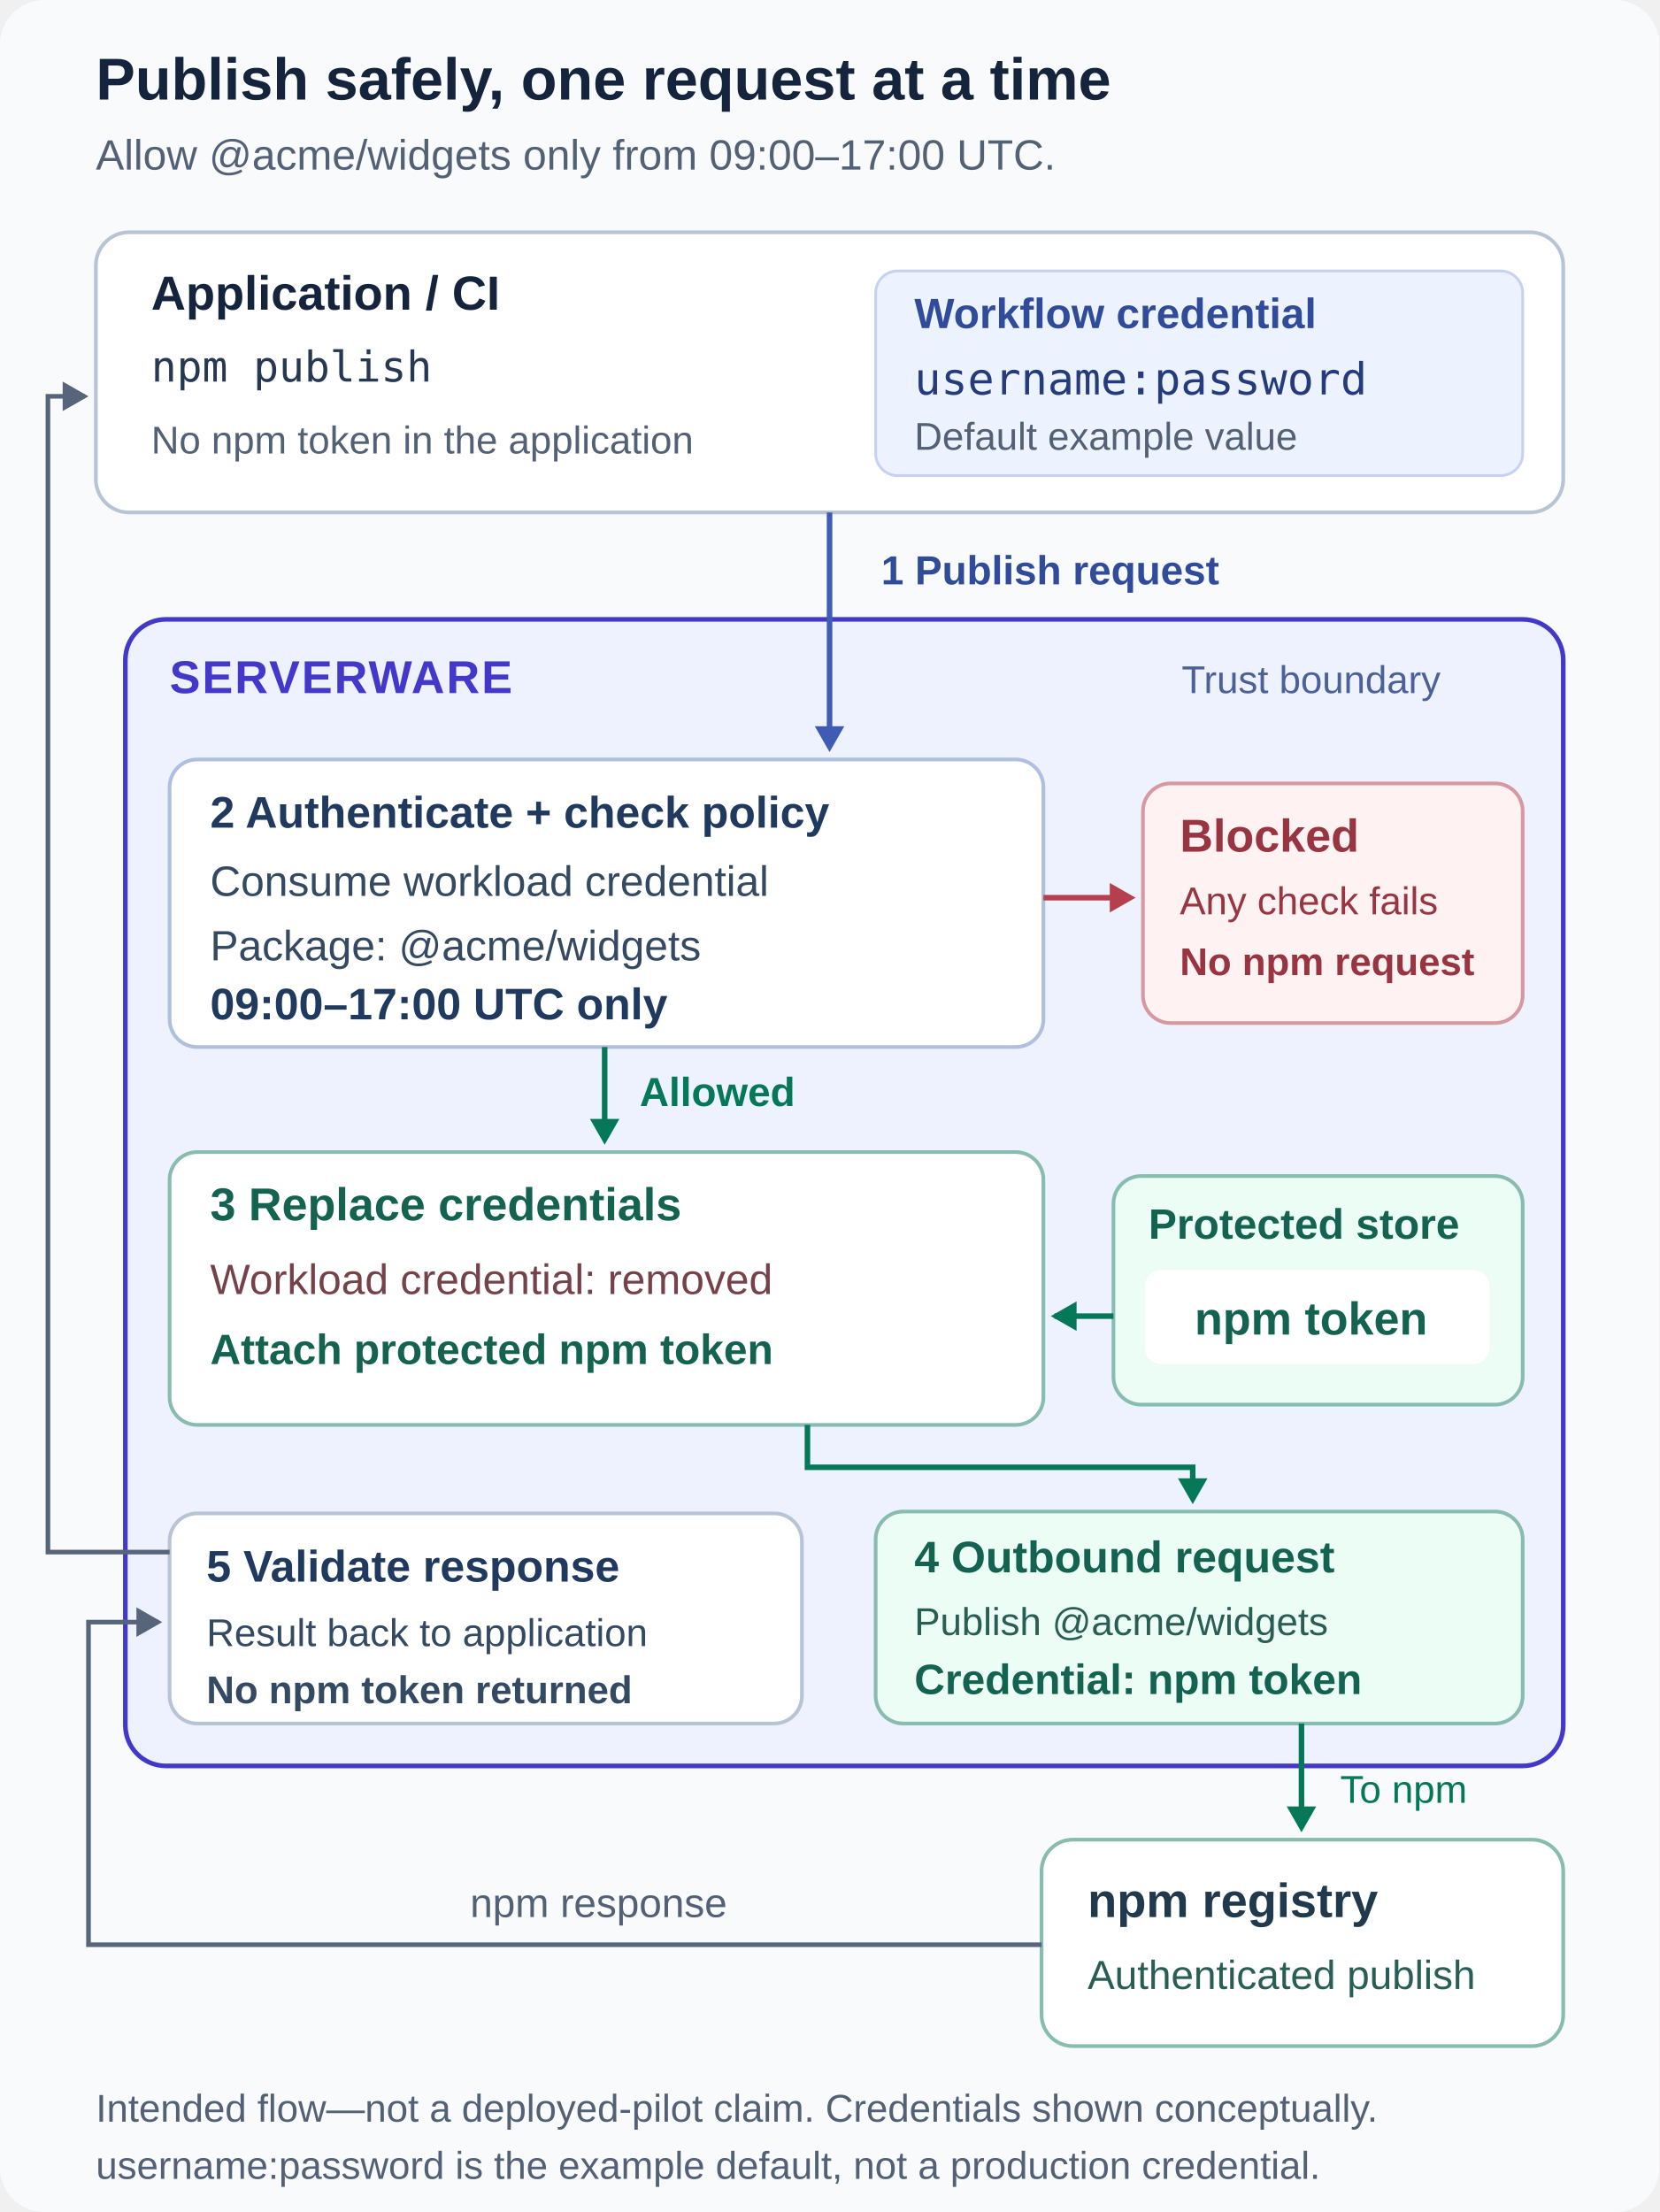
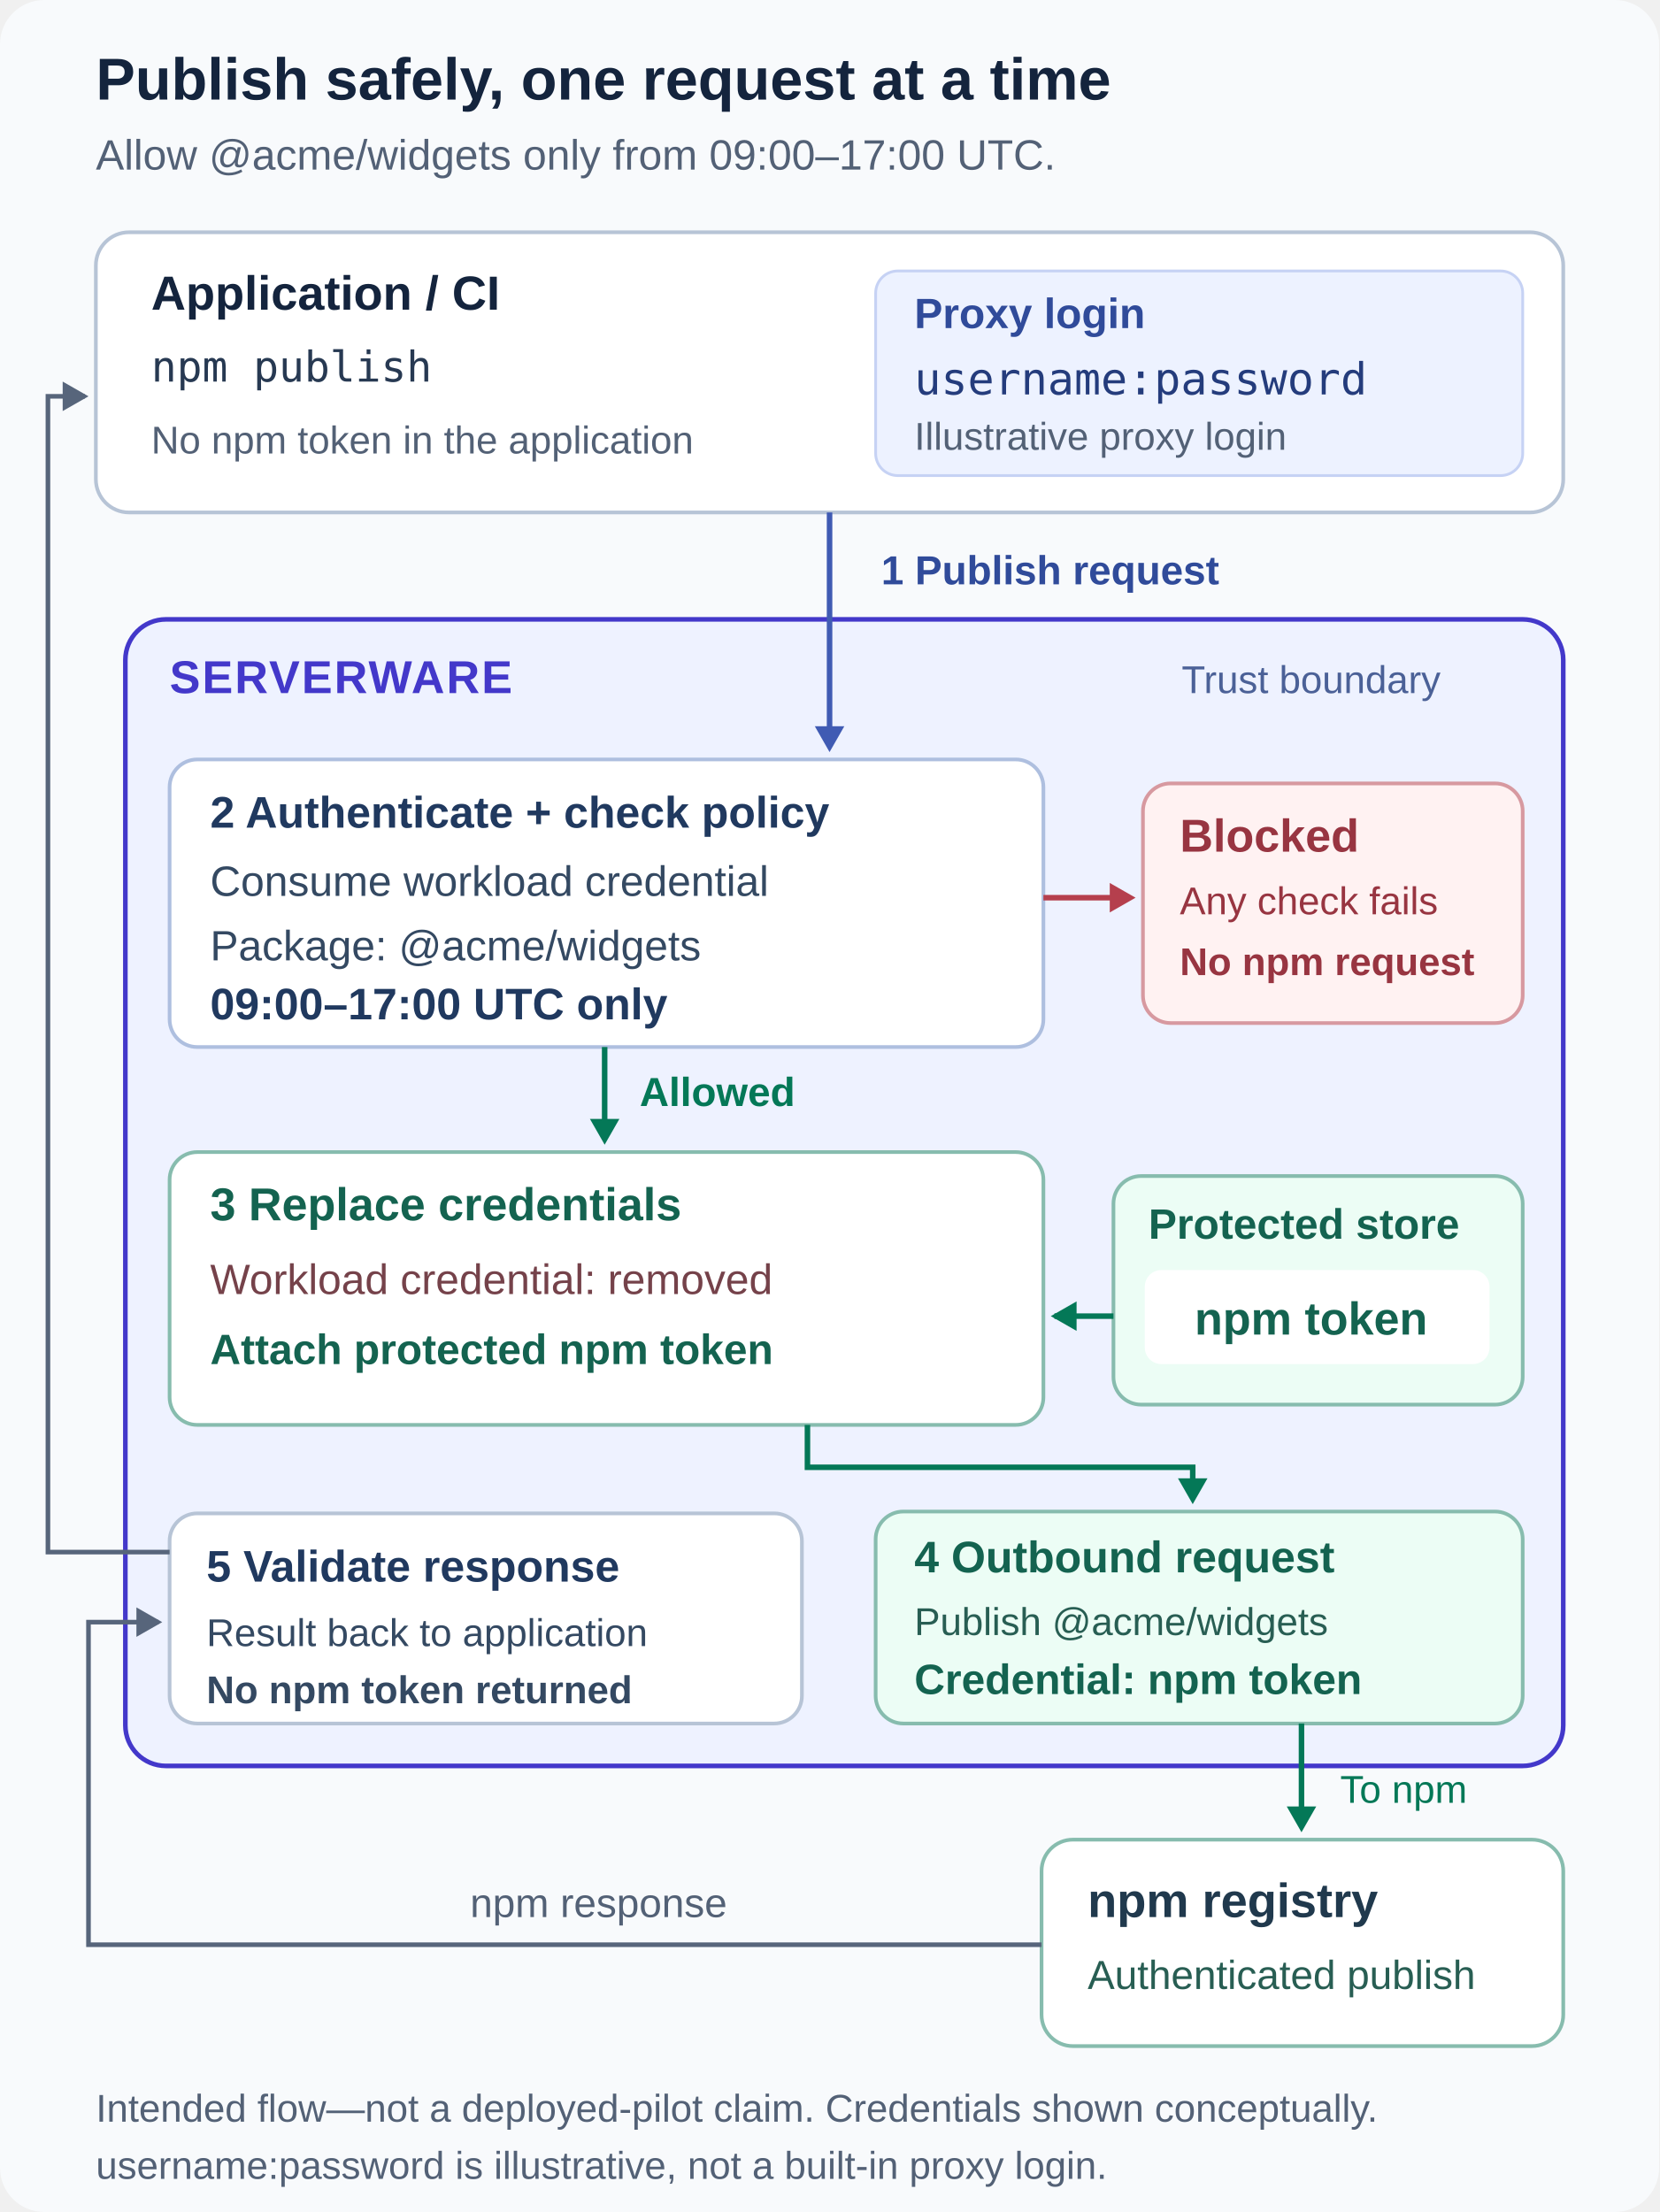
<svg xmlns="http://www.w3.org/2000/svg" width="900" height="1200" viewBox="0 0 900 1200" role="img" aria-labelledby="title desc">
  <rect width="900" height="1200" rx="24" fill="#f8fafc" />
  <g font-family="Arial, Helvetica, sans-serif">
    <text x="52" y="54" fill="#14243d" font-size="32" font-weight="700">Publish safely, one request at a time</text>
    <text x="52" y="92" fill="#536176" font-size="23">Allow @acme/widgets only from 09:00–17:00 UTC.</text>
    <rect x="52" y="126" width="796" height="152" rx="18" fill="#ffffff" stroke="#b7c4d6" stroke-width="2" />
    <text x="82" y="168" fill="#14243d" font-size="26" font-weight="700">Application / CI</text>
    <text x="82" y="207" fill="#273952" font-family="monospace" font-size="23">npm publish</text>
    <text x="82" y="246" fill="#536176" font-size="21">No npm token in the application</text>
    <rect x="475" y="147" width="351" height="111" rx="12" fill="#edf2ff" stroke="#c6d2f4" stroke-width="1.5" />
-     <text x="496" y="178" fill="#304b9a" font-size="23" font-weight="700">Workflow credential</text>
+     <text x="496" y="178" fill="#304b9a" font-size="23" font-weight="700">Proxy login</text>
    <text x="496" y="214" fill="#243c7c" font-family="monospace" font-size="24">username:password</text>
-     <text x="496" y="244" fill="#536176" font-size="21">Default example value</text>
+     <text x="496" y="244" fill="#536176" font-size="21">Illustrative proxy login</text>
    <rect x="68" y="336" width="780" height="622" rx="22" fill="#eef2ff" stroke="#4338ca" stroke-width="2.5" />
    <text x="92" y="376" fill="#4338ca" font-size="25" font-weight="700" letter-spacing="1">SERVERWARE</text>
    <text x="641" y="376" fill="#4b6197" font-size="21">Trust boundary</text>
    <path d="M450 278V404" fill="none" stroke="#405bb3" stroke-width="3" />
    <path d="M442 394L450 408L458 394Z" fill="#405bb3" />
    <rect x="466" y="293" width="246" height="31" rx="7" fill="#f8fafc" />
    <text x="478" y="317" fill="#304b9a" font-size="22" font-weight="700">1  Publish request</text>
    <rect x="92" y="412" width="474" height="156" rx="15" fill="#ffffff" stroke="#aebfdf" stroke-width="2" />
    <text x="114" y="449" fill="#20395f" font-size="24" font-weight="700">2  Authenticate + check policy</text>
    <text x="114" y="486" fill="#344962" font-size="23">Consume workload credential</text>
    <text x="114" y="521" fill="#344962" font-size="23">Package: @acme/widgets</text>
    <text x="114" y="553" fill="#20395f" font-size="24" font-weight="700">09:00–17:00 UTC only</text>
    <path d="M566 487H608" fill="none" stroke="#b53f4d" stroke-width="3" />
    <path d="M602 479L616 487L602 495Z" fill="#b53f4d" />
    <rect x="620" y="425" width="206" height="130" rx="15" fill="#fff2f2" stroke="#d799a0" stroke-width="2" />
    <text x="640" y="462" fill="#983541" font-size="25" font-weight="700">Blocked</text>
    <text x="640" y="496" fill="#983541" font-size="21">Any check fails</text>
    <text x="640" y="529" fill="#983541" font-size="21" font-weight="700">No npm request</text>
    <path d="M328 568V617" fill="none" stroke="#047857" stroke-width="3" />
    <path d="M320 607L328 621L336 607Z" fill="#047857" />
    <text x="347" y="600" fill="#047857" font-size="22" font-weight="700">Allowed</text>
    <rect x="92" y="625" width="474" height="148" rx="15" fill="#ffffff" stroke="#87bcae" stroke-width="2" />
    <text x="114" y="662" fill="#146350" font-size="25" font-weight="700">3  Replace credentials</text>
    <text x="114" y="702" fill="#75424a" font-size="23">Workload credential: removed</text>
    <text x="114" y="740" fill="#146350" font-size="23" font-weight="700">Attach protected npm token</text>
    <rect x="604" y="638" width="222" height="124" rx="15" fill="#ecfdf5" stroke="#87bcae" stroke-width="2" />
    <text x="623" y="672" fill="#146350" font-size="23" font-weight="700">Protected store</text>
    <rect x="621" y="689" width="187" height="51" rx="9" fill="#ffffff" />
    <text x="648" y="724" fill="#146350" font-size="25" font-weight="700">npm token</text>
    <path d="M604 714H572" fill="none" stroke="#047857" stroke-width="3" />
    <path d="M584 706L570 714L584 722Z" fill="#047857" />
    <path d="M438 773V796H647V812" fill="none" stroke="#047857" stroke-width="3" />
    <path d="M639 802L647 816L655 802Z" fill="#047857" />
    <rect x="475" y="820" width="351" height="115" rx="15" fill="#ecfdf5" stroke="#87bcae" stroke-width="2" />
    <text x="496" y="853" fill="#146350" font-size="24" font-weight="700">4  Outbound request</text>
    <text x="496" y="887" fill="#285e53" font-size="21">Publish @acme/widgets</text>
    <text x="496" y="919" fill="#146350" font-size="23" font-weight="700">Credential: npm token</text>
    <path d="M706 935V990" fill="none" stroke="#047857" stroke-width="3" />
    <path d="M698 980L706 994L714 980Z" fill="#047857" />
    <text x="727" y="978" fill="#047857" font-size="21">To npm</text>
    <rect x="565" y="998" width="283" height="112" rx="17" fill="#ffffff" stroke="#87bcae" stroke-width="2" />
    <text x="590" y="1040" fill="#20394d" font-size="26" font-weight="700">npm registry</text>
    <text x="590" y="1079" fill="#285e53" font-size="22">Authenticated publish</text>
    <path d="M565 1055H48V880H86" fill="none" stroke="#57657b" stroke-width="2.5" />
    <path d="M74 872L88 880L74 888Z" fill="#57657b" />
    <text x="255" y="1040" fill="#536176" font-size="22">npm response</text>
    <rect x="92" y="821" width="343" height="114" rx="15" fill="#ffffff" stroke="#b7c4d6" stroke-width="2" />
    <text x="112" y="858" fill="#20395f" font-size="24" font-weight="700">5  Validate response</text>
    <text x="112" y="893" fill="#344962" font-size="21">Result back to application</text>
    <text x="112" y="924" fill="#344962" font-size="21" font-weight="700">No npm token returned</text>
    <path d="M92 842H26V215H46" fill="none" stroke="#57657b" stroke-width="2.5" />
    <path d="M34 207L48 215L34 223Z" fill="#57657b" />
    <text x="52" y="1151" fill="#536176" font-size="21">Intended flow—not a deployed-pilot claim. Credentials shown conceptually.</text>
-     <text x="52" y="1182" fill="#536176" font-size="21">username:password is the example default, not a production credential.</text>
+     <text x="52" y="1182" fill="#536176" font-size="21">username:password is illustrative, not a built-in proxy login.</text>
  </g>
</svg>
